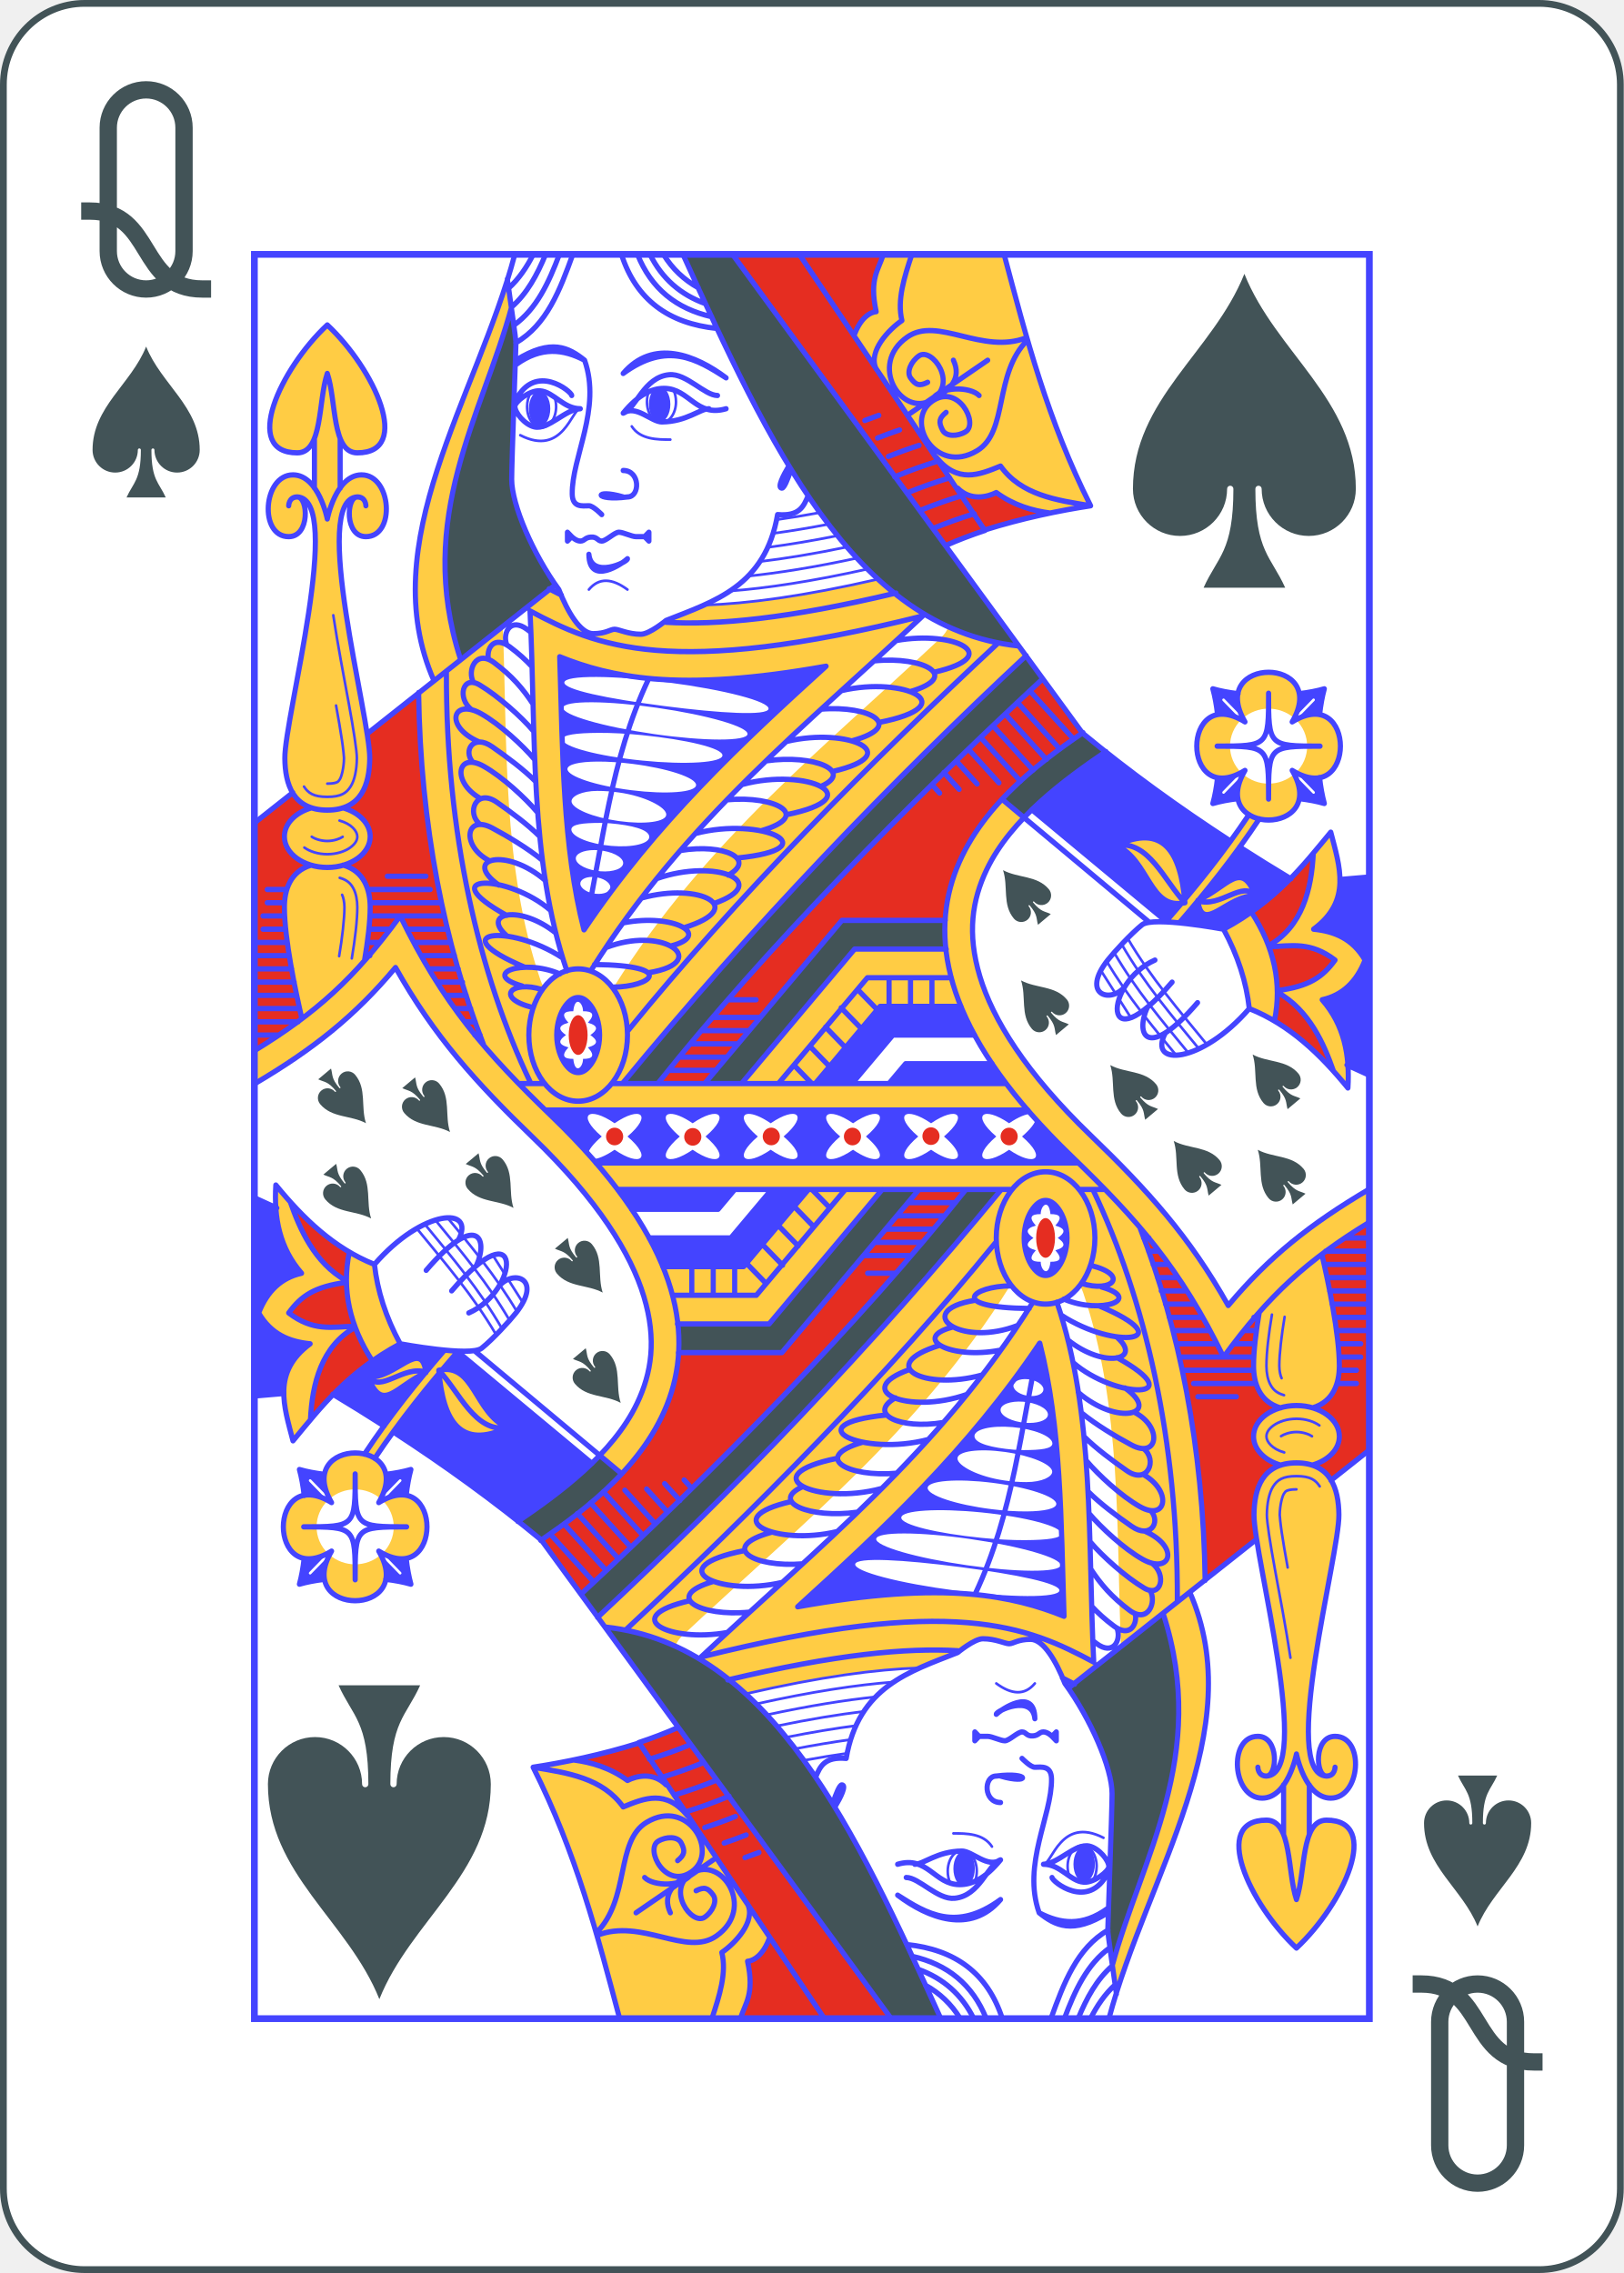
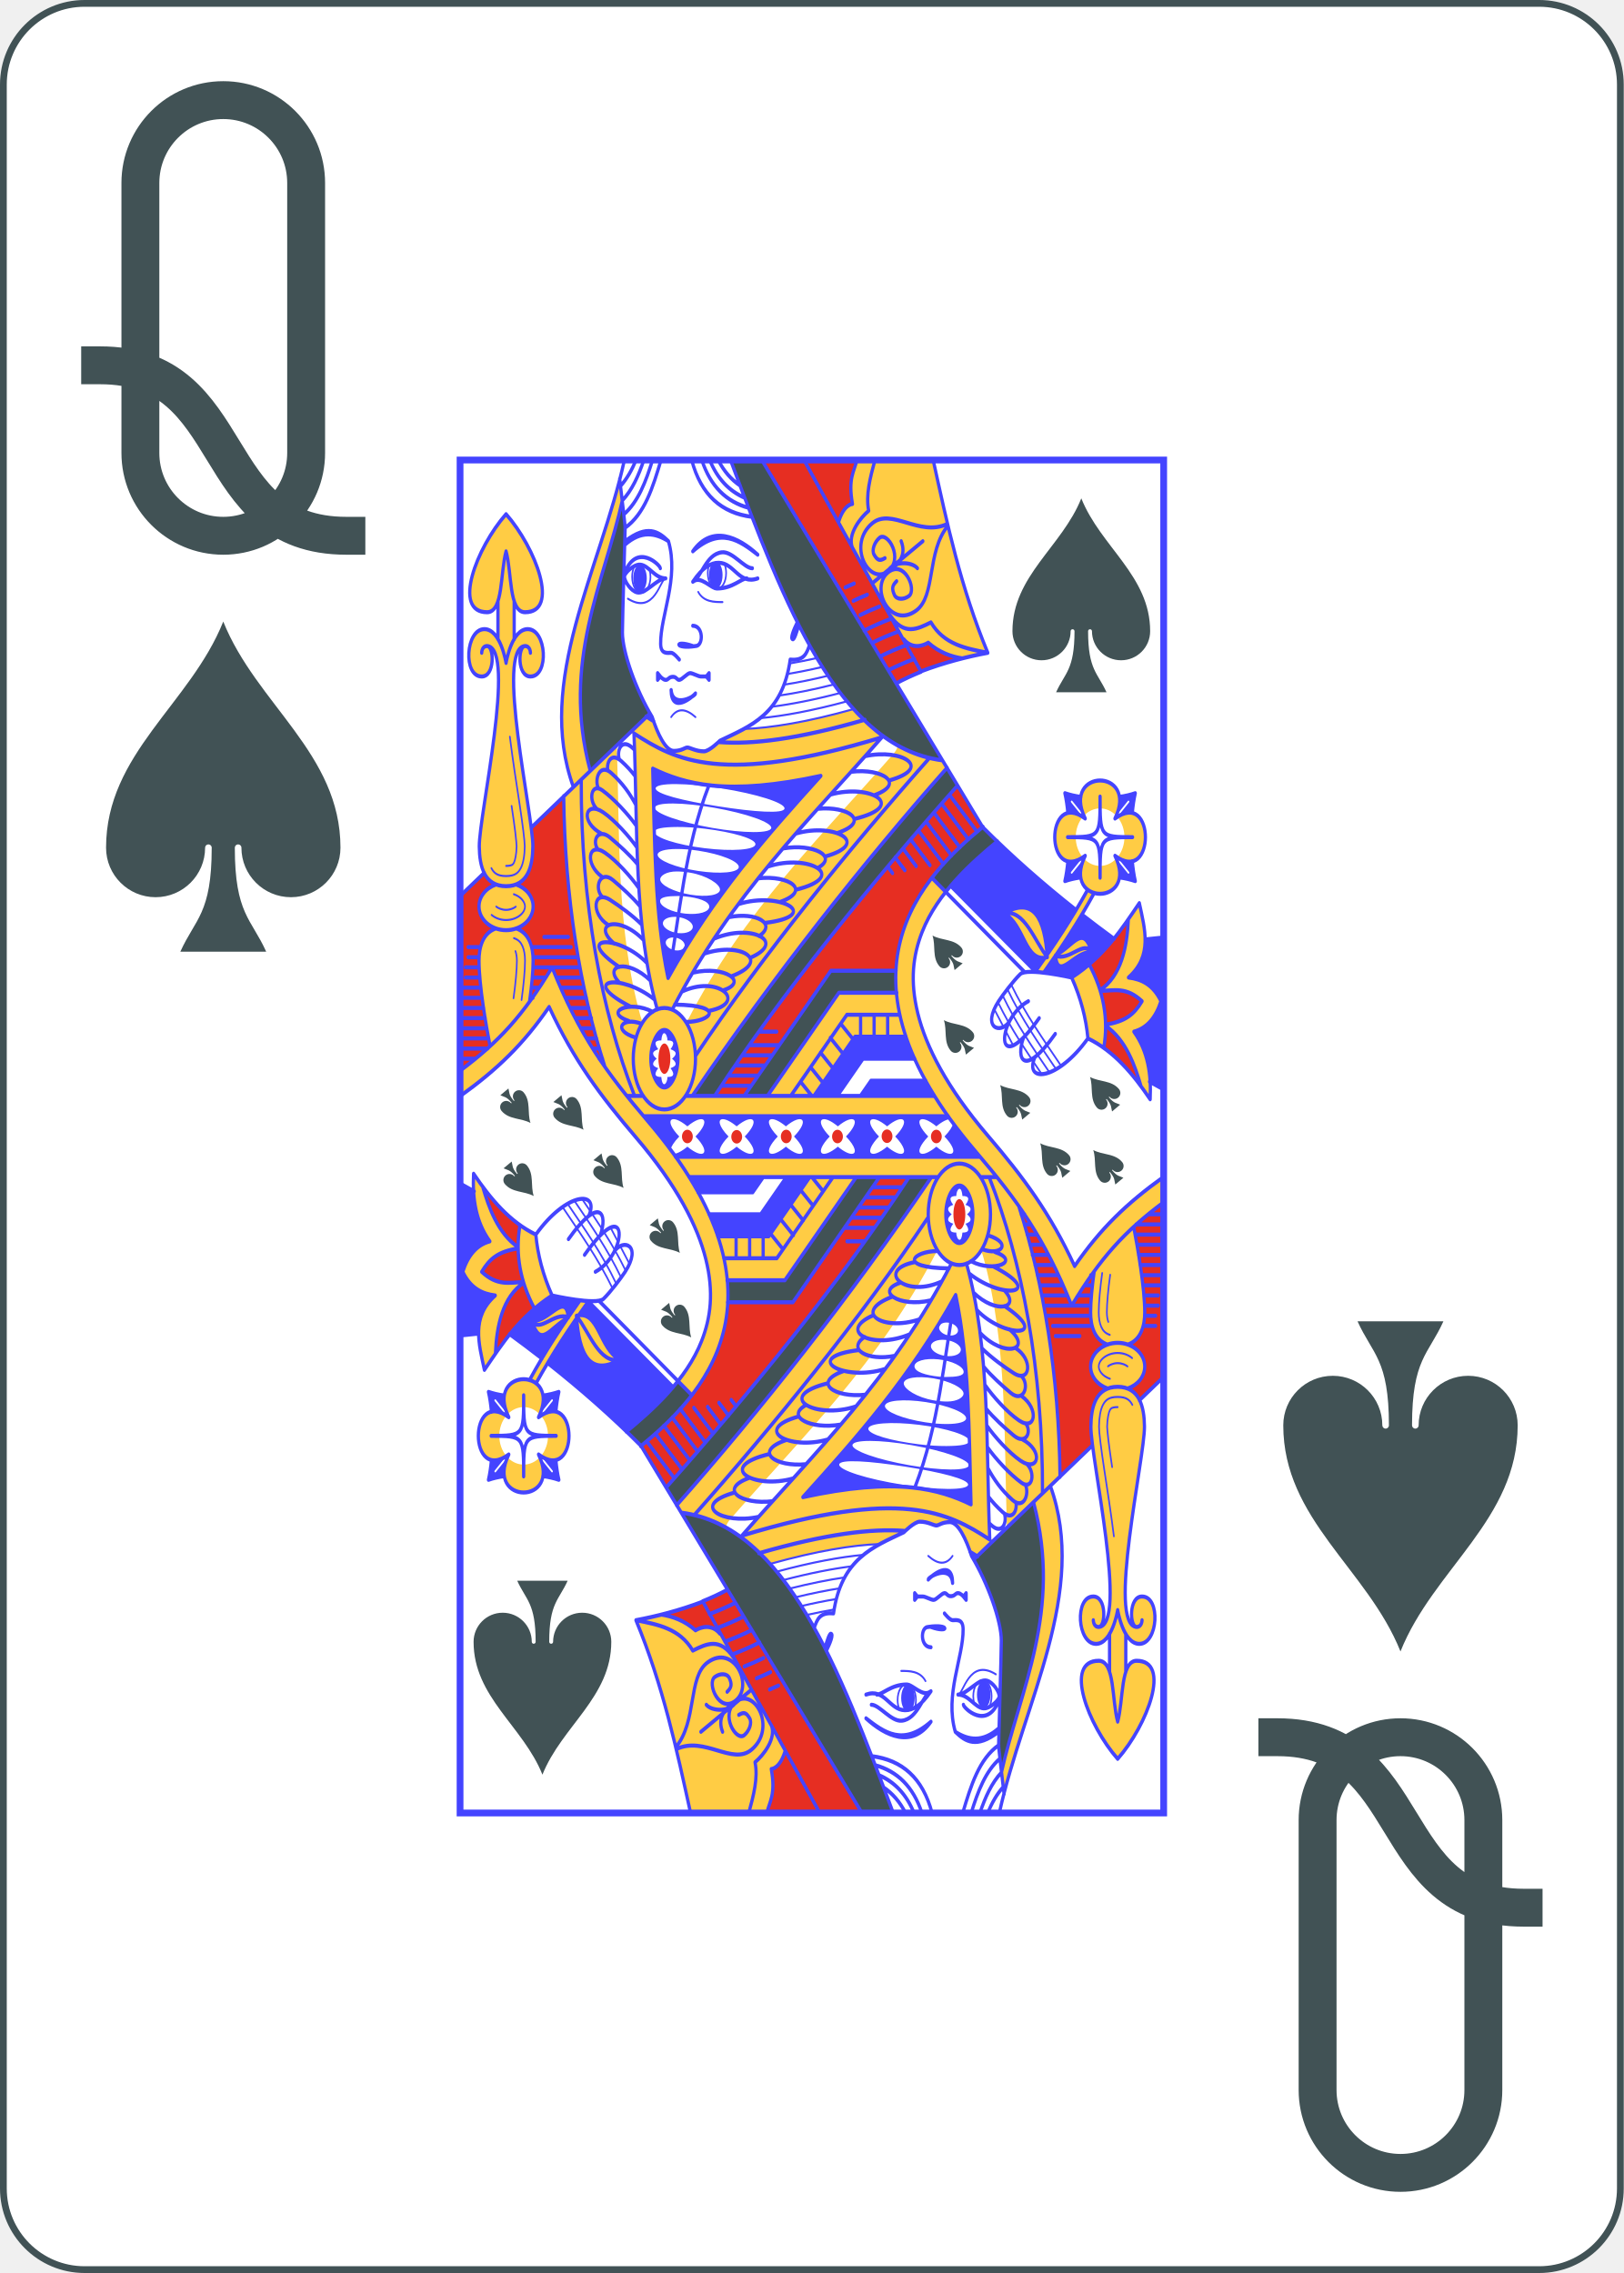
<svg xmlns="http://www.w3.org/2000/svg" xmlns:xlink="http://www.w3.org/1999/xlink" class="card" face="QS" height="3.5in" preserveAspectRatio="none" viewBox="-120 -168 240 336" width="2.5in">
  <defs>
    <symbol id="VSQ" viewBox="-500 -500 1000 1000" preserveAspectRatio="xMinYMid">
-       <path d="M-260 100C40 100 -40 460 260 460M-175 0L-175 -285A175 175 0 0 1 175 -285L175 285A175 175 0 0 1 -175 285Z" stroke="#425357" stroke-width="80" stroke-linecap="square" stroke-miterlimit="1.5" fill="none" />
+       <path d="M-260 100C40 100 -40 460 260 460M-175 0L-175 -285A175 175 0 0 1 175 -285L175 285A175 175 0 0 1 -175 285Z" stroke="#415255" stroke-width="80" stroke-linecap="square" stroke-miterlimit="1.5" fill="none" />
    </symbol>
    <symbol id="SSQ" viewBox="-600 -600 1200 1200" preserveAspectRatio="xMinYMid">
-       <path d="M0 -500C100 -250 355 -100 355 185A150 150 0 0 1 55 185A10 10 0 0 0 35 185C35 385 85 400 130 500L-130 500C-85 400 -35 385 -35 185A10 10 0 0 0 -55 185A150 150 0 0 1 -355 185C-355 -100 -100 -250 0 -500Z" fill="#425357" />
+       <path d="M0 -500C100 -250 355 -100 355 185A150 150 0 0 1 55 185A10 10 0 0 0 35 185C35 385 85 400 130 500L-130 500C-85 400 -35 385 -35 185A10 10 0 0 0 -55 185A150 150 0 0 1 -355 185C-355 -100 -100 -250 0 -500Z" fill="#415255" />
    </symbol>
    <symbol id="SQ6" preserveAspectRatio="none" viewBox="0 0 1300 2000">
      <path stroke="#44F" stroke-linecap="round" stroke-linejoin="round" stroke-width="3" fill="none" d="M986.603,811.202l17.525,26.837m3.576,5.477 14.288,21.88M993.49,800.868c12.595,20.813 26.365,39.794 40.672,57.94m3.681,4.637c6.057,7.579 12.2,15.026 18.38,22.414m3.579,4.268c4.936,5.872 9.889,11.716 14.837,17.57M1002.289,791.277c25.655,42.892 56.331,77.957 86.527,113.771M1011.321,782.244c26.598,44.899 58.724,81.183 90.152,118.553M1018.211,775.405C1045.438,820.52 1078.197,857.015 1110,895M91.99,409.09c5.346,34.4 12.365,69.897 17.979,99.543 5.614,29.646 9.608,54.847 9.523,62.492 -0.145,13.187 -2.604,25.095 -7.352,32.221C107.393,610.471 101.334,615 85,615 68.666,615 62.607,610.471 57.859,603.346M95.23,511.424c2.783,14.698 5.162,28.283 6.813,38.99 1.65,10.708 2.461,19.517 2.449,20.547 -0.126,11.422 -3.037,21.371 -4.834,24.068 -1.554,2.333 -1.961,2.671 -3.316,3.332C94.986,599.022 91.781,600 85,600M99.244,641.859C113.484,645.758 120,654.053 120,660c0,3.875 -2.134,8.183 -8.246,12.461C105.642,676.739 95.97,680 85,680 74.03,680 64.358,676.739 58.246,672.461M99.477,706.764c8.836,2.486 12.848,6.436 15.93,11.998C118.488,724.324 120,732.046 120,740c0,15.201 -2.706,36.775 -6.41,58.111M102.949,660.283C99.903,662.338 92.86,665 85,665c-7.997,0 -15.198,-2.76 -18.152,-4.828M102.285,726.031C103.523,728.265 105,733.947 105,740c0,13.42 -2.566,34.674 -6.189,55.545M726.76,368.279C639.854,387.672 574.693,396.008 524.839,397.575M715.613,356.589C649.941,370.779 597.123,378.462 554.168,381.631M703.039,344.259c-49.768,10.383 -91.885,16.912 -127.756,20.523M690.788,331.769c-38.303,7.698 -71.908,13.042 -101.508,16.491M680.138,318.872c-30.036,5.827 -57.089,10.165 -81.515,13.253M670.205,305.766c-23.347,4.37 -44.834,7.816 -64.642,10.458M659.573,292.715c-18.048,3.239 -34.946,5.91 -50.783,8.073M390,380c11.945,-13.956 27.221,-12.698 45,0M440,195c10,15 30,15 45,15M310,205c50,25 60,-30 70,-30M350.02,162.055c1.143,3.178 1.786,6.766 1.786,10.564 0,13.036 -7.581,23.604 -16.933,23.604 -9.352,0 -16.933,-10.568 -16.933,-23.604 0,-5.798 1.5,-11.108 3.988,-15.217M488.558,153.607c1.908,3.82 3.026,8.463 3.026,13.47 0,13.036 -7.581,23.604 -16.933,23.604 -9.352,0 -16.933,-10.568 -16.933,-23.604 0,-4.033 0.725,-7.829 2.004,-11.149" />
-       <use xlink:href="#SSQ" height="90" width="90" transform="translate(1188,935)scale(1,0.972)rotate(-40)translate(-45,-45)" />
-       <use xlink:href="#SSQ" height="90" width="90" transform="translate(1194,1043)scale(1,0.972)rotate(-40)translate(-45,-45)" />
-       <use xlink:href="#SSQ" height="90" width="90" transform="translate(1096,1033)scale(1,0.972)rotate(-40)translate(-45,-45)" />
-       <use xlink:href="#SSQ" height="90" width="90" transform="translate(1022,947)scale(1,0.972)rotate(-40)translate(-45,-45)" />
-       <use xlink:href="#SSQ" height="90" width="90" transform="translate(918,851)scale(1,0.972)rotate(-40)translate(-45,-45)" />
-       <use xlink:href="#SSQ" height="90" width="90" transform="translate(897,726)scale(1,0.972)rotate(-40)translate(-45,-45)" />
+       <use xlink:href="#SSQ" height="90" width="90" transform="translate(1188,935)scale(1,0.8)rotate(-40)translate(-45,-45)" />
+       <use xlink:href="#SSQ" height="90" width="90" transform="translate(1194,1043)scale(1,0.8)rotate(-40)translate(-45,-45)" />
+       <use xlink:href="#SSQ" height="90" width="90" transform="translate(1096,1033)scale(1,0.8)rotate(-40)translate(-45,-45)" />
+       <use xlink:href="#SSQ" height="90" width="90" transform="translate(1022,947)scale(1,0.8)rotate(-40)translate(-45,-45)" />
+       <use xlink:href="#SSQ" height="90" width="90" transform="translate(918,851)scale(1,0.8)rotate(-40)translate(-45,-45)" />
+       <use xlink:href="#SSQ" height="90" width="90" transform="translate(897,726)scale(1,0.8)rotate(-40)translate(-45,-45)" />
    </symbol>
    <symbol id="SQ5" preserveAspectRatio="none" viewBox="0 0 1300 2000">
      <path stroke="#44F" stroke-linecap="round" stroke-linejoin="round" stroke-width="6" fill="none" d="M435,885A57.5,75 0 0 1 377.5,960 57.5,75 0 0 1 320,885 57.5,75 0 0 1 377.5,810 57.5,75 0 0 1 435,885v0M417.077,940H876.026M308.271,940h28.757M339.491,970H901.478M131.845,543.196 351.035,374.589M6.9310566e-5,644.615 44.832,610.129M1138.166,665.182C1077.993,627.183 1020.125,586.553 965.296,542.458M1208.58,707.907c-20.188,-11.785 -40.16,-23.815 -59.891,-36.121M557.518,-3.5577172e-4 965.446,542.578M1299.729,1059.765c-68.477,39.278 -116.733,76.573 -164.284,131.813 -44.949,-77.848 -93.918,-130.607 -160.209,-192.689 -76.06,-71.231 -114.274,-131.591 -129.371,-180.426 -15.097,-48.834 -8.908,-86.603 7.949,-120.969 28.317,-57.727 91.513,-102.355 139.07,-133.864M499.685,0.037C598.837,212.453 698.514,423.778 890.342,443.851M364.365,812.312C320.077,685.414 328.509,542.63 321.336,404.177c76.717,39.852 163.357,77.441 457.882,5.761C644.587,533.127 501.693,642.054 392.457,811.847M355.977,456.125c29.63,11.748 64.921,21.562 110.043,25.154 51.306,4.084 115.563,0.486 200.578,-14.406 -98.578,87.128 -198.392,177.482 -282.246,298.861 -24.965,-94.927 -24.797,-201.063 -28.375,-309.609v0M867.343,440.406C719.63,574.076 560.439,730.575 436.094,879.438M223.892,472.869c-0.823,183.169 37.986,343.482 98.116,466.271M191.498,496.713c2.086,150.922 30.405,286.392 75.553,398.739M429.507,939.468C578.783,763.04 746.552,593.77 899.911,454.841M470.355,940.012C595.553,787.076 764.145,621.017 918.956,481.379M525,940 685,755h120.419M567.926,940.05 699.861,787.5h106.789M611.465,939.39 714.723,820h97.264M654.392,939.439 729.584,852.5h93.897M697.397,939.399 744.445,885h95.046M740.075,939.736 759.307,917.5H860M906.392,629.423 1063.785,756.677M871.924,617.813 1043.244,757.011M459.619,481.348C414.869,573.513 406.452,669.627 385,765M303.656,-0.002C259.093,162.789 138.614,327.078 209.423,483.473M240.1,458.28C187.085,297.86 265.541,182.854 300.096,58.96M805.811,330.134c14.888,-6.445 30.422,-12.16 46.149,-17.214M0.097,902.739C71.866,860.067 117.037,820.617 170,750c50,100 99.857,155.164 176.979,227.389 281.561,263.684 94.151,409.611 -13.084,480.469M377.5,842.5c4.423,0 9.318,2.003 14.867,9.24C397.916,858.978 402.5,871.022 402.5,885c0,13.978 -4.584,26.022 -10.133,33.26C386.818,925.497 381.923,927.5 377.5,927.5c-4.423,0 -9.318,-2.003 -14.867,-9.24C357.084,911.022 352.5,898.978 352.5,885c0,-13.978 4.584,-26.022 10.133,-33.26C368.182,844.503 373.077,842.5 377.5,842.5v0M1130,765c16.819,30.213 26.654,60.208 30,90 47.231,18.324 82.887,51.837 115,90 2.342,-37.044 -4.297,-71.387 -30,-100 23.35,-4.999 40.003,-20.019 50,-45 -14.528,-24.402 -35.976,-32.699 -60,-35 44.875,-32.167 30.267,-71.339 20,-110 -32.963,38.744 -63.867,77.98 -125,110v0M1300,705.833l-34.324,2.86M1300,930.555l-26.171,-11.632M1192.727,836.426c37.699,20.42 54.567,59.519 65.28,89.01M1182.969,784.923c26.555,-0.869 48.454,-6.172 77.031,15.077 -14.637,19.516 -30.136,29.721 -67.201,34.643M1234.629,679.158c-1.994,40.389 -12.783,83.276 -52.204,104.577M1162.343,745.425c26.538,39.875 36.074,80.877 26.979,123.434M1130,765c0,0 -82.168,-15 -95,-5 -12.832,10 -32.969,31.307 -40,40 -31.97,39.527 3.645,49.729 20,30M1050,800c-59.312,25.45 -64.226,120.615 20,25M1041.193,853.529c-14.944,32.294 0.758,60.301 58.5,-5.248M1062.185,882.591C1040.994,921.292 1103.755,918.144 1160,855M1063.252,755.8c33.572,-37.624 66.287,-76.827 96.446,-120.735M1078.458,757.687c32.493,-36.683 64.095,-75.006 93.255,-117.826M1085,735c-4.952,-58.002 -25.404,-90.068 -80,-65 38.526,16.691 38.617,74.158 80,65v0M1005,670c37.807,-6.254 56.14,40.797 80,65M1100,732.332c35,-15 50.673,-47.071 67.282,-5 -32.282,-2.084 -62.282,45 -67.282,5v0M1100.066,732.845c26.326,8.267 52.462,-23.905 67.216,-5.514M1155,585C1080,630 1080,485 1155,530c-45,-75 100,-75 55,0 75,-45 75,100 10e-5,55 45,75 -100,75 -55,10e-6v0M1242.5,557.5c-60,0 -60,0 -60,-60 0,60 0,60 -60,60 60,0 60,0 60,60 0,-60 0,-60 60,-60v0M1122.974,521.343c-1.248,-10.594 -3.073,-20.44 -5.474,-28.843 8.577,2.45 18.654,4.3 29.498,5.55M1146.755,616.978c-10.751,1.249 -20.742,3.09 -29.255,5.522 2.422,-8.479 4.258,-18.424 5.507,-29.126M1241.948,592.986c1.25,10.85 3.1,20.933 5.552,29.514 -8.414,-2.404 -18.273,-4.23 -28.883,-5.478M1218.576,497.983c10.625,-1.248 20.499,-3.076 28.924,-5.483 -2.415,8.453 -4.247,18.364 -5.495,29.029M357.959,386.261c-4.785,-2.306 -9.524,-4.688 -14.283,-7.126M748.069,383.939C622.451,413.088 538.889,420.538 479.792,417.078M355.99,456.129c29.627,11.745 64.914,21.559 110.029,25.15 51.303,4.084 115.556,0.486 200.564,-14.404C568.012,554 468.16,644.256 384.25,765.713 359.238,670.907 359.539,564.676 355.99,456.129v0M85,135c10.787,31.13 5,90 35,90 65,0 20,-95 -35,-145 -55,50 -100,145 -35,145 30,0 24.213,-58.87 35,-90v0M40,285c0,0 0,-10 10,-10 12.881,0 15,45 -10,45 -35,0 -30,-70 5,-70 30,0 40,50 40,50 0,0 10,-50 40,-50 35,0 40,70 5,70 -25,0 -22.881,-45 -10,-45 10,0 10,10 10,10M120,275c-55,2.668 15,250 14.491,296.289C134.168,600.673 125,630 85,630 45,630 35.832,600.673 35.509,571.289 35,525 105,277.668 50,275M70,264.984V208.333M100,265.189V208.744M103.206,627.393C121.818,632.488 135,645.167 135,660c0,19.33 -22.386,35 -50,35 -27.614,0 -50,-15.67 -50,-35 0,-14.83 13.177,-27.506 31.782,-32.604M65.931,692.476C41.675,699.577 35,720.74 35,740c0,36.244 13.136,96.133 20.364,126.343M128.369,800.677C132.147,778.914 135,756.89 135,740c0,-19.399 -6.772,-40.731 -31.462,-47.677M256.892,885h6.386M1.1417102e-4,885 28.737,885M245.572,870h11.901M2.5229169e-5,870 51.088,870M233.67,855h18.578M4.1609595e-5,855 52.54,855M222.93,840h24.093M7.6084636e-5,840 49.347,840M212.771,825h29.898M4.2336546e-5,825 46.444,825M203.192,810h34.543M4.0905762e-6,810 43.541,810M194.483,795h38.897M129.462,795h5.225M-3.8457096e-5,795 40.638,795M186.065,780h42.961M131.784,780h14.514M-3.1733115e-5,780 38.316,780M178.228,765h46.734M133.816,765h24.673M10,765H36.284M134.687,750h86.502M10,750H34.543M134.977,735h83.018M15,735H35.123M132.655,720H205M15,720H37.845M155,705h45M325,510c-11.823,-17.571 -24.455,-31.947 -45.421,-47.163 -21.678,-15.732 -32.015,9.636 -23.863,22.705M325,540c-13.684,-15.717 -40.727,-39.318 -62.257,-51.807 -20.397,-11.832 -26.523,15.099 -9.535,27.995M326.649,572.539c-13.684,-15.717 -40.423,-39.856 -62.257,-51.807 -33.042,-18.086 -43.839,14.159 -2.743,31.807M329.682,632.145c-13.684,-15.717 -40.423,-39.856 -62.257,-51.807 -30.812,-16.866 -37.656,16.866 -5.116,35.807M328.068,597.688c-13.861,-13.59 -33.316,-27.705 -50.773,-39.513 -22.074,-14.931 -34.105,4.474 -22.836,17.226M332.196,659.388c-13.77,-13.233 -32.62,-26.885 -49.583,-38.358 -24.045,-16.263 -36.173,12.272 -19.252,25.316M335.481,686.606C319.244,673.642 295.514,659.744 277.425,650.338c-31.27,-16.261 -36.887,20.479 -3.298,37.121M339.442,709.944C293.812,671.344 241.204,684.642 285,715M345.578,743.858c-49.783,-42.234 -140.14,-42.27 -51.454,5.5M359.154,797.427C296.308,757.356 217.415,767.986 315.257,808.088M356.152,815.716c-43.416,-18.163 -92.791,0.21 -43.971,13.658M335.796,833.551c-36.462,-11.384 -55.926,9.427 -11.424,20.211M323.637,467.387c-7.192,-7.586 -15.51,-14.892 -25.859,-22.401 -17.521,-12.715 -26.719,0.327 -25.123,12.489M322.159,428.227c-1.318,-1.002 -2.67,-2.006 -4.059,-3.014 -19.412,-14.087 -28.607,3.442 -24.227,16.361M351.502,769.347c-41.829,-32.623 -87.13,-22.987 -57.826,2.599M396.51,805.034c97.552,1.04 65.936,25.615 21.194,25.634M410.204,785.716c31.879,-11.92 60.58,-9.172 74.958,-1.629 16.817,8.823 14.04,24.205 -26.164,30.349M430.55,757.732c58.577,-11 103.695,13.949 55.485,26.189M451.623,729.604c67.421,-18.097 125.455,10.742 49.426,33.663M469.152,707.617c69.253,-23.471 135.427,4.475 67.152,28.145M497.035,675.734c50.502,-8.008 88.675,9.666 55.551,28.022M514.063,656.567c77.254,-19.945 157.955,17.262 48.763,27.753M550.915,618.31c57.176,-5.002 100.009,18.027 40.226,35.034M568.891,600.939c75.248,-19.798 151.842,14.609 51.224,34.336M596.84,574.156c55.645,-7.643 102.468,11.747 64.246,28.765M620.738,552.108c71.57,-16.516 140.665,14.62 53.46,34.064M660.734,515.57c57.115,-4.525 99.001,18.874 36.455,35.786M684.387,494.589c73.88,-16.895 144.864,16.899 43.681,36.081M722.796,460.826c57.765,-5.504 101.75,17.66 42.025,34.797M748.431,437.765c68.018,-11.92 127.591,17.439 43.802,36.027M645.552,273.862C640.452,285.479 635.593,297.26 610,295c-14.372,81.302 -73.773,98.388 -130,120 0,0 -19.419,15.646 -29.419,15.646C435.581,430.646 425,425 420,425c-5,0 -10,5 -25,5 -15,0 -30,-25 -40,-50 -30,-40 -55,-96.045 -55,-125 0,-20 5.003,-149.999 5,-155 -0.002,-3.089 -5.728,-42.446 -10.104,-72.074M622.933,240.321C616.616,250.552 609.194,264.742 615,265c2.734,0.121 6.97,-10.378 10.244,-19.906M904.16,494.814l50.564,54.175M889.99,508.204l48.735,52.216M875.348,521.087l48.019,51.449M861.637,534.968l46.154,49.451M847.017,547.875l45.963,49.246M832.833,561.25l35.288,37.809M818.663,574.639l24.026,25.742M803.865,587.356l17.842,19.116M790.064,601.14l8.928,9.566M482.759,925h55.419M495.895,910h55.008M508.21,895h55.829M521.346,880h55.419M534.483,865h55.419M552.956,845H585M790,820v32.5M765,820v32.5M740,820v32.5M703.268,833.268l22.578,22.578M684.089,854.089l23.399,23.399M665.936,875.936l22.783,22.783M648.194,898.194l22.578,22.578M629.22,919.22l20.731,20.731M791.296,310.755c15.63,-6.297 31.834,-11.835 48.115,-16.69M776.157,290.351c15.845,-6.355 32.273,-11.933 48.765,-16.813M760.822,270.486c16.181,-6.504 32.973,-12.196 49.824,-17.161M746.548,252.229c16.426,-6.796 33.542,-12.736 50.759,-17.91M739.121,229.174c11.718,-4.608 23.734,-8.797 35.842,-12.6M726.547,208.228c8.464,-3.276 17.075,-6.335 25.756,-9.191M711.686,188.339c5.395,-2.008 10.857,-3.949 16.37,-5.825M900.409,94.432C848.546,114.254 796.728,69.77 761.432,93.622 715,125 755,185 789.335,165.189 821.135,146.84 790,105 775,115c-9.303,6.202 -14.888,18.309 -10,25 6.18,8.459 10.489,9.628 20,5M901.467,97.133C861.761,135.456 879.347,201.012 842.741,222.521 794.423,250.91 757.503,188.968 790.171,166.514c30.256,-20.796 54.606,25.324 39.12,34.554 -9.604,5.724 -22.937,5.55 -26.869,-1.743 -4.972,-9.221 -4.172,-13.613 4.102,-20.203M765,180l90,-60M845,160c-10,-10 -45.467,-11.357 -55,5 22.008,-11.038 34.763,-24.757 25,-45M795,230c25,30 50,20 75,10 24.055,32.765 64.661,38.666 105,45M725,130C715,110 740,85 755,75 749.149,51.949 757.707,26.01 766.594,0.005M700,90c10,-25 25,-25 25,-25 -8.483,-38.172 3.289,-47.867 8.187,-64.931M427.964,0.018C445.065,51.748 483.313,78.4 539.319,83.994M446.671,0.044C462.631,38.844 492.036,61.7 533.14,70.683M461.245,0.016C475.225,27.447 496.929,45.719 525.584,55.748M476.996,0.108C487.38,16.454 500.998,28.964 517.636,37.894M371.264,0.044C356.344,40.197 340.918,80.075 304.697,100.286M355.609,0.044C343.343,31.804 329.139,61.846 302.671,80.299M339.571,0.021C329.734,23.196 317.891,44.53 299.715,59.884M325.157,0.084C317.465,14.722 308.277,27.965 296.268,38.544M305,120c41.102,-25.066 61.561,-14.287 80,0 20,55 -15,110 -14.419,151.676 0.216,15.477 11.727,13.449 19.419,13.324 4.999,-0.081 15,10 15,10M305,125c29.586,-20.976 55.476,-17.507 80,-5M430,245c20,0 20,30 5,30 -40,5 -40,-10 -5,0M365,315v10l5,-5 -5,-5v0M455,320l5,-5v10l-5,-5v0M370,320c0,0 5,5 10,5 5,0 5.244,-4.01 12.322,-4.485C400,320 400,325 405,325c5,0 15,-10 20,-10 5,0 15,5 20,5h10M390,340c3.07,28.452 45.614,8.689 45,5 -5,5 -44.772,31.851 -45,-5v0M430,135c51.536,-36.719 85.865,-16.182 120,5 -35.405,-25.982 -85,-45 -120,-5v0M540,160C525,160 503.53,134.615 483.614,136.451 453.799,139.2 445,175 430,180 447.935,158.592 463.794,151.781 478.07,151.935 507.274,152.251 515,185 550,175M430,180c15,-10 32.809,10.043 45.174,9.945C504.082,189.717 519.494,175 530,175M380,175c-20,0 -30.874,-19.165 -47.032,-20.29 -12.341,-0.86 -29.195,12.612 -29.195,17.612 0,7.071 11.237,20.708 22.743,23.258C342.908,199.214 362.812,175.349 380,175v0M305,165c22.643,-42.75 64.953,-9.492 65,-5M820,265c15,15 35,10 45,5 20.519,14.656 42.757,20.72 62.683,23.229M851.867 312.337C895.106 299.118 938.831 290.348 975 285C924.901 188.223 899.901 94.153 874.117 -0.002 M851.867,312.337C895.106,299.118 938.831,290.348 975,285 924.901,188.223 899.901,94.153 874.117,-0.002M851.013,311.998 635.367,-2.4089679e-4M927.653,293.265C907.757,290.72 885.519,284.656 865,270c-10,5 -30,10 -45,-5" />
    </symbol>
    <symbol id="SQ4" preserveAspectRatio="none" viewBox="0 0 1300 2000">
-       <path fill="#425357" d="M499.674,0C598.831,212.426 698.516,423.784 891.078,444.248L557.508,0ZM299.898,59.855C265.541,182.854 187.085,297.86 240.1,458.279L349.875,372.945C322.205,333.641 300,282.29 300,255c0,-20 5.003,-149.999 5,-155 -10e-4,-2.004 -2.411,-19.274 -5.102,-40.145zM899.91,454.842C746.551,593.77 578.784,763.041 429.508,939.469l40.848,0.543C595.553,787.076 764.144,621.017 918.955,481.379Zm65.791,87.457c-28.872,19.187 -64.125,44.128 -93.979,75.523l25.551,20.043c30.23,-29.844 65.96,-54.59 95.6,-73.979 -9.281,-6.879 -18.471,-14.107 -27.172,-21.588zM685,755 525.102,939.883 570,940 699.861,787.5H806.65L805,755Z" />
+       <path fill="#415255" d="M499.674,0C598.831,212.426 698.516,423.784 891.078,444.248L557.508,0ZM299.898,59.855C265.541,182.854 187.085,297.86 240.1,458.279L349.875,372.945C322.205,333.641 300,282.29 300,255c0,-20 5.003,-149.999 5,-155 -10e-4,-2.004 -2.411,-19.274 -5.102,-40.145zM899.91,454.842C746.551,593.77 578.784,763.041 429.508,939.469l40.848,0.543C595.553,787.076 764.144,621.017 918.955,481.379Zm65.791,87.457c-28.872,19.187 -64.125,44.128 -93.979,75.523l25.551,20.043c30.23,-29.844 65.96,-54.59 95.6,-73.979 -9.281,-6.879 -18.471,-14.107 -27.172,-21.588zM685,755 525.102,939.883 570,940 699.861,787.5H806.65L805,755Z" />
    </symbol>
    <symbol id="SQ3" preserveAspectRatio="none" viewBox="0 0 1300 2000">
      <path fill="#44F" d="M472.5,150a12.5,20 0 0 0 -12.5,20 12.5,20 0 0 0 12.5,20 12.5,20 0 0 0 12.5,-20 12.5,20 0 0 0 -12.5,-20zm-140,5a12.5,20 0 0 0 -12.5,20 12.5,20 0 0 0 12.5,20 12.5,20 0 0 0 12.5,-20 12.5,20 0 0 0 -12.5,-20zm23.49,301.129c3.549,108.548 3.248,214.779 28.26,309.584 83.91,-121.457 183.762,-211.713 282.334,-298.838 -85.008,14.89 -149.262,18.489 -200.564,14.404 -45.115,-3.592 -80.402,-13.405 -110.029,-25.15zm42.926,22.922c22.576,0.103 52.528,2.344 83.498,6.246 65.746,8.284 118.153,21.659 117.055,29.873 -1.098,8.214 -56.309,5.079 -122.053,-3.205 -65.739,-8.284 -117.118,-18.579 -116.027,-26.793 0.534,-4.02 14.072,-6.229 37.527,-6.121zM1117.5,492.5c2.401,8.404 4.227,18.249 5.475,28.844v0.361c7.388,-1.364 16.465,0.084 27.232,5.623l-21.267,-21.268a1.5,1.5 0 0 1 1.045,-2.576 1.5,1.5 0 0 1 1.076,0.455l21.268,21.268c-5.529,-10.748 -6.981,-19.813 -5.629,-27.193 -10.729,-1.249 -20.702,-3.086 -29.199,-5.514zm130,0c-8.425,2.407 -18.299,4.234 -28.924,5.482h-0.279c1.361,7.386 -0.087,16.461 -5.623,27.223l21.266,-21.266a1.5,1.5 0 0 1 1.031,-0.453 1.5,1.5 0 0 1 1.09,2.574l-21.267,21.268c10.757,-5.534 19.827,-6.984 27.211,-5.627v-0.172c1.249,-10.665 3.081,-20.576 5.496,-29.029zm-853.6,15.258c20.384,0.103 47.429,2.344 75.393,6.246 59.364,8.284 106.684,21.659 105.691,29.873 -0.993,8.214 -49.917,8.157 -109.277,-0.127 -59.364,-8.284 -106.684,-21.659 -105.691,-29.873 0.486,-4.019 12.709,-6.227 33.885,-6.119zm7.695,34.68c15.094,-0.075 32.615,0.814 50.479,2.562 51.501,5.041 94.008,14.752 93.676,23.004 -0.329,8.252 -42.347,10.855 -93.85,5.814C400.399,568.778 358.918,558.002 359.25,549.75c0.203,-5.087 15.52,-7.179 42.346,-7.312zm590.814,21.094c-26.288,17.831 -58.004,39.716 -85.844,65.822L1063.252,755.799c5.929,-6.645 11.831,-13.341 17.697,-20.102C1043.571,740.317 1042.225,686.128 1005,670c53.451,-24.542 74.165,5.695 79.658,61.402 18.288,-21.222 36.203,-43.132 53.461,-66.25 -50.496,-31.89 -99.368,-65.632 -145.709,-101.621zm92.248,167.871c-1.235,1.434 -2.47,2.867 -3.709,4.295 1.306,-0.161 2.653,-0.388 4.051,-0.697 -0.104,-1.216 -0.224,-2.404 -0.342,-3.598zm-21.406,24.396 1.324,1.023C1092.824,758.22 1130,765 1130,765c33.235,-17.408 57.528,-36.95 78.082,-57.385 -19.956,-11.655 -39.702,-23.553 -59.211,-35.719 -15.553,20.888 -31.646,40.782 -48.066,60.072 34.429,-15.142 49.998,-46.38 66.478,-4.637 -32.143,-2.075 -62.02,44.581 -67.213,5.5 -7.149,8.386 -14.356,16.663 -21.611,24.854zM399.885,574.988c12.139,-0.075 26.23,0.814 40.598,2.562 41.421,5.041 74.783,15.817 74.516,24.068 -0.265,8.252 -34.059,10.855 -75.48,5.814 -41.421,-5.041 -74.783,-15.817 -74.516,-24.068 0.164,-5.087 13.308,-8.243 34.883,-8.377zm814.908,12.684 21.267,21.268a1.5,1.5 0 1 1 -2.121,2.121l-21.266,-21.266c5.537,10.764 6.984,19.84 5.621,27.227h0.322c10.609,1.248 20.468,3.074 28.883,5.479 -2.428,-8.497 -4.263,-18.47 -5.512,-29.199 -7.381,1.352 -16.447,-0.099 -27.195,-5.629zm-64.588,0.002c-10.75,5.53 -19.816,6.98 -27.197,5.627v0.072c-1.249,10.702 -3.085,20.648 -5.508,29.127 8.498,-2.428 18.47,-4.265 29.199,-5.514 -1.352,-7.38 0.1,-16.446 5.629,-27.193l-21.268,21.268a1.5,1.5 0 1 1 -2.121,-2.121zM399.951,608.221c7.756,-0.014 16.339,0.596 25.049,1.779 30.51,4.147 55.198,16.746 55.244,25 0.049,8.255 -24.648,11.585 -55.16,7.438 -30.51,-4.147 -55.282,-14.199 -55.328,-22.453 -0.032,-5.623 11.687,-11.731 30.195,-11.764zm2.941,36.283c3.928,-0.016 8.001,0.151 12.107,0.496 25.086,2.107 44.778,7.028 45.422,14.979 0.643,7.95 -19.171,12.686 -44.256,10.578 -25.086,-2.107 -45.944,-10.261 -46.588,-18.211 -0.523,-6.467 13.793,-7.764 33.314,-7.842zm-6.371,30.781c1.538,10e-4 3.102,0.061 4.674,0.18 15.244,1.152 28.128,7.433 28.779,14.027 0.652,6.595 -11.178,11.008 -26.422,9.855 -15.244,-1.152 -28.128,-7.433 -28.779,-14.027 -0.573,-5.812 8.608,-10.048 21.748,-10.035zm-2.721,30.471c0.975,0.002 1.966,0.05 2.963,0.145 9.661,0.914 17.828,5.899 18.242,11.133 0.413,5.235 -7.086,8.737 -16.748,7.822 -9.661,-0.914 -17.828,-5.899 -18.242,-11.133 -0.364,-4.614 5.455,-7.977 13.785,-7.967zm906.199,0.078 -34.277,2.855c0.225,20.003 -6.783,39.153 -30.719,56.311 24.024,2.301 45.472,10.598 60,35 -9.997,24.981 -26.65,40.001 -50,45 19.682,21.91 28.177,47.183 30.029,74.453l0.01,0.008 24.957,11.094zm-167.266,64.205c0.237,0.446 0.471,0.893 0.705,1.34 -0.234,-0.446 -0.468,-0.893 -0.705,-1.34zm3.041,5.883c0.083,0.166 0.171,0.332 0.254,0.498 -0.083,-0.166 -0.171,-0.332 -0.254,-0.498zm2.676,5.484c0.215,0.453 0.425,0.905 0.637,1.357 -0.212,-0.452 -0.422,-0.905 -0.637,-1.357zm2.455,5.324c0.179,0.4 0.364,0.801 0.541,1.201 -0.177,-0.4 -0.361,-0.801 -0.541,-1.201zm2.596,5.984c0.21,0.502 0.413,1.004 0.619,1.506 -0.206,-0.502 -0.409,-1.004 -0.619,-1.506zm2.07,5.117c0.198,0.503 0.4,1.005 0.594,1.508 -0.194,-0.503 -0.396,-1.005 -0.594,-1.508zm2.342,6.188c0.192,0.531 0.376,1.061 0.564,1.592 -0.188,-0.531 -0.372,-1.061 -0.564,-1.592zm1.732,4.965c0.204,0.605 0.411,1.21 0.609,1.814 -0.199,-0.605 -0.405,-1.21 -0.609,-1.814zm2.027,6.266c0.185,0.602 0.358,1.203 0.537,1.805 -0.179,-0.601 -0.352,-1.203 -0.537,-1.805zm1.469,5.01c0.18,0.638 0.359,1.276 0.533,1.914 -0.174,-0.638 -0.353,-1.276 -0.533,-1.914zM377.5,842.5c-4.423,0 -9.318,2.003 -14.867,9.24C357.084,858.978 352.5,871.022 352.5,885c0,13.978 4.584,26.022 10.133,33.26 5.549,7.238 10.444,9.24 14.867,9.24 4.423,0 9.318,-2.003 14.867,-9.24C397.916,911.022 402.5,898.978 402.5,885c0,-13.978 -4.584,-26.022 -10.133,-33.26C386.818,844.503 381.923,842.5 377.5,842.5Zm-0.273,4.795c2.956,0.088 5.949,5.08 5.949,10.705 10.931,-0.111 14.677,3.311 5.676,13 13.697,3.744 10.645,8.7 2.838,14 7.808,5.3 10.86,10.256 -2.838,14 9.002,9.689 5.255,13.111 -5.676,13 0,10 -9.46,18 -11.352,0 -10.931,0.111 -14.677,-3.311 -5.676,-13 -13.697,-3.744 -10.645,-8.7 -2.838,-14 -7.808,-5.3 -10.86,-10.256 2.838,-14 -9.002,-9.689 -5.255,-13.111 5.676,-13 0.828,-7.875 3.103,-10.773 5.402,-10.705zm352.357,5.205 -75.191,86.939 43.004,-0.041L744.445,885H840l-15,-32.5zm29.723,65 -19.23,22.236L876.25,939.955 860,917.5Zm-104.135,52.42 -315.76,0.18c2.44,2.479 4.988,4.874 7.566,7.289 15.37,14.394 29.321,28.433 41.91,42.127 1.07,-4.444 6.05,-11.131 16.111,-19.516 -30,-25 -15,-35 15,-15 30,-20 45,-10 15,15 30,25 15,35 -15,15 -11.069,7.379 -20.085,10.664 -25.562,10.629 1.311,1.463 2.628,2.926 3.906,4.381l256.418,-0.133zm-170.012,4.445C490.609,974.219 499.75,977.5 511,985c30,-20 45,-10 15,15 30,25 15,35 -15,15 -30,20 -45,10 -15,-15 -18.75,-15.625 -19.922,-25.391 -10.84,-25.635zm91,0C581.609,974.219 590.75,977.5 602,985c30,-20 45,-10 15,15 30,25 15,35 -15,15 -30,20 -45,10 -15,-15 -18.75,-15.625 -19.922,-25.391 -10.84,-25.635z" />
    </symbol>
    <symbol id="SQ2" preserveAspectRatio="none" viewBox="0 0 1300 2000">
-       <path fill="#e52d21" d="M557.518,0 805.967,330.457 851.014,311.998 635.367,0Zm78.021,0 63.766,90.75C710,65 725,65 725,65 716.507,26.779 728.315,17.104 733.201,0ZM820,265 851.867,312.338C877.508,304.499 903.32,298.225 927.654,293.266 907.758,290.721 885.519,284.656 865,270c-10,5 -30,10 -45,-5zm99.127,216.287C764.145,621.016 595.553,787.076 470.355,940.012L525,940 685,755h120.418l-0.055,-0.412c6.374,-102.762 97.501,-170.658 160.412,-212.229zm-727.42,15.562 -59.861,46.348 -0.396,0.305c1.931,12.046 3.108,21.693 3.041,27.787 -0.259,23.595 -6.221,47.154 -30.277,55.812C121.818,632.489 135,645.167 135,660 129.282,676.588 118.028,686.751 104.152,691.959 128.228,699.269 135,720.601 135,740c0,16.89 -2.852,38.915 -6.16,60.219 -1.952,2.162 -3.909,4.293 -5.873,6.395C138.567,789.967 153.927,771.431 170,750 200.251,810.502 230.449,854.592 266.857,895.715 221.902,783.105 193.584,647.634 191.707,496.85ZM44.531,610.361 0,644.615V902.783C30.798,884.466 56.707,866.736 80.428,846.898 72.428,853.57 64.158,860.019 55.518,866.33 48.136,836.132 35,776.244 35,740 35,720.74 41.675,699.576 65.385,692.256 47.266,686.611 35,674.308 35,660 35,645.17 48.177,632.494 66.973,627.498 56.529,624.356 49.362,618.221 44.531,610.361Zm1190.098,68.797 -1.121,1.047c-20.054,23.043 -41.871,45.665 -71.744,65.723 27.117,39.371 36.653,80.374 27.744,123.129 25.439,14.765 47.233,33.87 67.875,55.842 -10.09,-28.954 -26.957,-68.052 -64.619,-89.363C1229.865,829.721 1245.363,819.516 1260,800c-28.578,-21.248 -50.476,-15.945 -77.303,-15.67 39.149,-21.896 49.937,-64.783 51.932,-105.172zM110.746,819.238c-0.789,0.786 -1.581,1.567 -2.373,2.346 0.792,-0.778 1.584,-1.56 2.373,-2.346zm-5.152,5.051c-0.768,0.743 -1.535,1.487 -2.307,2.223 0.771,-0.735 1.538,-1.48 2.307,-2.223zm-5.262,5.006c-2.077,1.946 -4.165,3.876 -6.273,5.779 2.104,-1.902 4.195,-3.831 6.273,-5.779zm-6.539,6.021c-1.468,1.323 -2.945,2.636 -4.43,3.939 1.482,-1.304 2.962,-2.615 4.43,-3.939zM377.5,862.5a11,22.5 0 0 0 -11,22.5 11,22.5 0 0 0 11,22.5 11,22.5 0 0 0 11,-22.5 11,22.5 0 0 0 -11,-22.5zm225.176,127.465a10,10 0 0 0 -10,10 10,10 0 0 0 10,10 10,10 0 0 0 10,-10 10,10 0 0 0 -10,-10zM420,990a10,10 0 0 0 -10,10 10,10 0 0 0 10,10 10,10 0 0 0 10,-10 10,10 0 0 0 -10,-10zm91.133,0.41a10,10 0 0 0 -10,10 10,10 0 0 0 10,10 10,10 0 0 0 10,-10 10,10 0 0 0 -10,-10z" />
+       <path fill="#e62e22" d="M557.518,0 805.967,330.457 851.014,311.998 635.367,0Zm78.021,0 63.766,90.75C710,65 725,65 725,65 716.507,26.779 728.315,17.104 733.201,0ZM820,265 851.867,312.338C877.508,304.499 903.32,298.225 927.654,293.266 907.758,290.721 885.519,284.656 865,270c-10,5 -30,10 -45,-5zm99.127,216.287C764.145,621.016 595.553,787.076 470.355,940.012L525,940 685,755h120.418l-0.055,-0.412c6.374,-102.762 97.501,-170.658 160.412,-212.229zm-727.42,15.562 -59.861,46.348 -0.396,0.305c1.931,12.046 3.108,21.693 3.041,27.787 -0.259,23.595 -6.221,47.154 -30.277,55.812C121.818,632.489 135,645.167 135,660 129.282,676.588 118.028,686.751 104.152,691.959 128.228,699.269 135,720.601 135,740c0,16.89 -2.852,38.915 -6.16,60.219 -1.952,2.162 -3.909,4.293 -5.873,6.395C138.567,789.967 153.927,771.431 170,750 200.251,810.502 230.449,854.592 266.857,895.715 221.902,783.105 193.584,647.634 191.707,496.85ZM44.531,610.361 0,644.615V902.783C30.798,884.466 56.707,866.736 80.428,846.898 72.428,853.57 64.158,860.019 55.518,866.33 48.136,836.132 35,776.244 35,740 35,720.74 41.675,699.576 65.385,692.256 47.266,686.611 35,674.308 35,660 35,645.17 48.177,632.494 66.973,627.498 56.529,624.356 49.362,618.221 44.531,610.361Zm1190.098,68.797 -1.121,1.047c-20.054,23.043 -41.871,45.665 -71.744,65.723 27.117,39.371 36.653,80.374 27.744,123.129 25.439,14.765 47.233,33.87 67.875,55.842 -10.09,-28.954 -26.957,-68.052 -64.619,-89.363C1229.865,829.721 1245.363,819.516 1260,800c-28.578,-21.248 -50.476,-15.945 -77.303,-15.67 39.149,-21.896 49.937,-64.783 51.932,-105.172zM110.746,819.238c-0.789,0.786 -1.581,1.567 -2.373,2.346 0.792,-0.778 1.584,-1.56 2.373,-2.346zm-5.152,5.051c-0.768,0.743 -1.535,1.487 -2.307,2.223 0.771,-0.735 1.538,-1.48 2.307,-2.223zm-5.262,5.006c-2.077,1.946 -4.165,3.876 -6.273,5.779 2.104,-1.902 4.195,-3.831 6.273,-5.779zm-6.539,6.021c-1.468,1.323 -2.945,2.636 -4.43,3.939 1.482,-1.304 2.962,-2.615 4.43,-3.939zM377.5,862.5a11,22.5 0 0 0 -11,22.5 11,22.5 0 0 0 11,22.5 11,22.5 0 0 0 11,-22.5 11,22.5 0 0 0 -11,-22.5zm225.176,127.465a10,10 0 0 0 -10,10 10,10 0 0 0 10,10 10,10 0 0 0 10,-10 10,10 0 0 0 -10,-10zM420,990a10,10 0 0 0 -10,10 10,10 0 0 0 10,10 10,10 0 0 0 10,-10 10,10 0 0 0 -10,-10zm91.133,0.41a10,10 0 0 0 -10,10 10,10 0 0 0 10,10 10,10 0 0 0 10,-10 10,10 0 0 0 -10,-10z" />
    </symbol>
    <symbol id="SQ1" preserveAspectRatio="none" viewBox="0 0 1300 2000">
      <path fill="#FC4" d="M635.396,0 851.867,312.338C895.107,299.119 938.831,290.348 975,285 924.902,188.224 899.894,94.154 874.111,0ZM295.525,27.285C246.276,180.98 142.754,335.54 209.252,483.084l-17.434,13.449c1.765,151.101 30.085,286.572 74.541,398.609 18.126,21.287 38.562,42.116 61.479,64.115 3.611,3.467 7.285,6.963 11.338,10.619L901.479,970l-0.414,-0.52c-0.122,-0.138 -0.237,-0.274 -0.359,-0.412 15.277,17.283 32.651,35.126 52.316,53.543C1030.143,1094.837 1080,1150 1130,1250c52.982,-70.642 98.186,-110.097 170,-152.787v-37.602c-68.62,39.334 -116.942,76.655 -164.555,131.967 -44.949,-77.848 -93.918,-130.607 -160.209,-192.689 -76.06,-71.231 -114.274,-131.591 -129.371,-180.426 -15.097,-48.834 -8.908,-86.603 7.949,-120.969 28.317,-57.727 91.514,-102.355 139.07,-133.863l-26.779,-21.49C896.537,588.11 793.226,665.675 806.109,786.488L699.861,787.5 568.062,939.893 429.484,939.863C578.06,763.299 745.829,594.028 899.188,455.1l-9.568,-10.99c-28.867,-3.021 -55.644,-10.376 -80.518,-21.428 -1.776,4.173 -4.434,8.021 -7.943,11.234C665.116,558.396 525.47,665.166 419.789,829.432L392.457,811.848C501.693,642.055 644.587,533.127 779.219,409.938l17.514,6.863c-17.744,-8.987 -34.487,-19.892 -50.291,-32.484 -124.713,29.032 -208.275,36.481 -267.268,31.982 0,0 -19.316,14.605 -29.316,14.605 -15,0 -25.58,-5.645 -30.58,-5.645 -5,0 -10,5 -25,5 -15,0 -30,-25 -40,-50 -1.514,-2.019 -3.014,-4.079 -4.232,-5.793l-39.219,30.256 10.51,-0.545c7.172,138.453 -1.258,281.236 43.029,408.135l-27.418,17.666c-1.329,-2.131 -2.433,-4.456 -3.268,-6.957C288.229,692.789 295.294,552.704 289.598,421.1l-69.703,53.773 20.205,-16.594C187.085,297.86 265.54,182.855 300.096,58.961ZM85,80c-55,50 -100,145 -35,145 9.343,0 15.216,-5.71 19.6,-15.59l-0.055,54.807C63.117,255.8 55.219,250 45,250c-35,0 -40,70 -5,70 24.463,0 22.958,-43.082 10.812,-44.932 53.482,5.085 -15.809,250.164 -15.303,296.221 0.268,24.388 6.628,48.737 31.463,56.209C48.177,632.494 35,645.17 35,660 35,674.308 47.266,686.611 65.385,692.256 41.675,699.576 35,720.74 35,740 35,776.244 48.136,836.132 55.518,866.33 82.604,846.546 106.084,825.429 128.84,800.219 132.148,778.915 135,756.89 135,740 135,720.601 128.228,699.269 104.152,691.959 118.028,686.751 129.282,676.588 135,660c0,-14.833 -13.182,-27.511 -30.787,-32.898 24.057,-8.658 30.018,-32.217 30.277,-55.812C134.997,525.232 65.706,280.154 119.188,275.068 107.042,276.918 105.537,320 130,320c35,0 30,-70 -5,-70 -10.834,0 -19.06,6.522 -25.074,15.021L100.252,209.279C104.49,218.999 110.421,225 120,225 185,225 140,130 85,80Zm641.48,287.838c-86.625,19.835 -151.788,28.17 -200.805,29.242 -14.225,6.274 -30.072,11.922 -45.779,18.959 58.993,4.499 142.554,-2.951 267.197,-32.037 -7.753,-5.207 -14.389,-10.769 -20.613,-16.164zm-370.49,88.291c29.627,11.745 64.914,21.559 110.029,25.15 51.303,4.084 115.556,0.486 200.564,-14.404C568.012,554 468.16,644.256 384.25,765.713 359.238,670.907 359.539,564.676 355.99,456.129ZM1182.5,473.75c-24.04,0 -48.056,17.347 -29.859,52.023A45,42.5 0 0 1 1182.5,515a45,42.5 0 0 1 29.865,10.764C1230.552,491.094 1206.538,473.75 1182.5,473.75Zm-54.691,47.48c-45.248,0.775 -37.642,97.738 22.793,66.217A45,42.5 0 0 1 1137.5,557.5a45,42.5 0 0 1 13.111,-29.943c-8.689,-4.533 -16.298,-6.438 -22.803,-6.326zm109.383,0c-6.503,-0.111 -14.108,1.792 -22.793,6.322A45,42.5 0 0 1 1227.5,557.5a45,42.5 0 0 1 -13.109,29.943c60.443,31.534 68.05,-65.438 22.801,-66.213zm-24.83,67.994A45,42.5 0 0 1 1182.5,600 45,42.5 0 0 1 1152.635,589.236c-11.988,22.852 -5.631,38.17 6.973,45.959 -23.682,34.464 -48.941,66.026 -74.949,96.207C1079.165,675.695 1058.451,645.458 1005,670c37.225,16.128 38.571,70.317 75.949,65.697 -5.866,6.761 -11.768,13.457 -17.697,20.102l15.207,1.887c7.255,-8.191 14.462,-16.467 21.611,-24.854 5.193,39.081 35.07,-7.575 67.213,-5.5 -16.48,-41.743 -32.05,-10.505 -66.478,4.637 24.571,-28.866 48.407,-59.083 70.803,-91.955 26.568,6.128 61.741,-10.798 40.754,-50.789zM1255,655c-32.963,38.744 -63.867,77.98 -125,110 16.819,30.213 26.654,60.208 30,90 47.231,18.324 82.887,51.837 115,90 2.342,-37.044 -4.297,-71.387 -30,-100 23.35,-4.999 40.003,-20.019 50,-45 -14.528,-24.402 -35.976,-32.699 -60,-35 44.875,-32.167 30.267,-71.339 20,-110zM811.885,817.785c10.865,41.665 35.342,88.007 78.586,139.424 -4.923,-5.823 -9.663,-11.583 -14.221,-17.254l-286.463,-0.059 64.605,-0.457 75.191,-86.939 93.883,-0.34c-4.903,-11.907 -8.743,-23.391 -11.582,-34.375zM377.5,842.5c4.423,0 9.318,2.003 14.867,9.24C397.916,858.978 402.5,871.022 402.5,885c0,13.978 -4.584,26.022 -10.133,33.26C386.818,925.497 381.923,927.5 377.5,927.5c-4.423,0 -9.318,-2.003 -14.867,-9.24C357.084,911.022 352.5,898.978 352.5,885c0,-13.978 4.584,-26.022 10.133,-33.26C368.182,844.503 373.077,842.5 377.5,842.5Z" />
    </symbol>
-     <rect id="XSQ" width="164.8" height="260.8" x="-82.4" y="-130.4" />
+     <rect id="XSQ" width="104" height="200" x="-52" y="-100" />
  </defs>
-   <rect width="239" height="335" x="-119.5" y="-167.5" rx="12" ry="12" fill="white" stroke="#425357" />
-   <use width="164.8" height="260.8" x="-82.4" y="-130.4" xlink:href="#SQ1" />
-   <use transform="rotate(180)" width="164.8" height="260.8" x="-82.4" y="-130.4" xlink:href="#SQ1" />
-   <use width="164.8" height="260.8" x="-82.4" y="-130.4" xlink:href="#SQ2" />
-   <use transform="rotate(180)" width="164.8" height="260.8" x="-82.4" y="-130.4" xlink:href="#SQ2" />
-   <use width="164.8" height="260.8" x="-82.4" y="-130.4" xlink:href="#SQ3" />
-   <use transform="rotate(180)" width="164.8" height="260.8" x="-82.4" y="-130.4" xlink:href="#SQ3" />
-   <use width="164.8" height="260.8" x="-82.4" y="-130.4" xlink:href="#SQ4" />
-   <use transform="rotate(180)" width="164.8" height="260.8" x="-82.4" y="-130.4" xlink:href="#SQ4" />
-   <use width="164.8" height="260.8" x="-82.4" y="-130.4" xlink:href="#SQ5" />
-   <use transform="rotate(180)" width="164.8" height="260.8" x="-82.4" y="-130.4" xlink:href="#SQ5" />
-   <use width="164.8" height="260.8" x="-82.4" y="-130.4" xlink:href="#SQ6" />
-   <use transform="rotate(180)" width="164.8" height="260.8" x="-82.4" y="-130.4" xlink:href="#SQ6" />
-   <use xlink:href="#VSQ" height="32" width="32" x="-114.4" y="-156" />
-   <use xlink:href="#SSQ" height="26.769" width="26.769" x="-111.784" y="-119" />
-   <use xlink:href="#SSQ" height="55.68" width="55.68" x="36.088" y="-132.16" />
+   <rect width="239" height="335" x="-119.5" y="-167.5" rx="12" ry="12" fill="white" stroke="#415255" />
+   <use width="104" height="200" x="-52" y="-100" xlink:href="#SQ1" />
+   <use transform="rotate(180)" width="104" height="200" x="-52" y="-100" xlink:href="#SQ1" />
+   <use width="104" height="200" x="-52" y="-100" xlink:href="#SQ2" />
+   <use transform="rotate(180)" width="104" height="200" x="-52" y="-100" xlink:href="#SQ2" />
+   <use width="104" height="200" x="-52" y="-100" xlink:href="#SQ3" />
+   <use transform="rotate(180)" width="104" height="200" x="-52" y="-100" xlink:href="#SQ3" />
+   <use width="104" height="200" x="-52" y="-100" xlink:href="#SQ4" />
+   <use transform="rotate(180)" width="104" height="200" x="-52" y="-100" xlink:href="#SQ4" />
+   <use width="104" height="200" x="-52" y="-100" xlink:href="#SQ5" />
+   <use transform="rotate(180)" width="104" height="200" x="-52" y="-100" xlink:href="#SQ5" />
+   <use width="104" height="200" x="-52" y="-100" xlink:href="#SQ6" />
+   <use transform="rotate(180)" width="104" height="200" x="-52" y="-100" xlink:href="#SQ6" />
+   <use xlink:href="#VSQ" height="70" width="70" x="-122" y="-156" />
+   <use xlink:href="#SSQ" height="58.558" width="58.558" x="-116.279" y="-81" />
+   <use xlink:href="#SSQ" height="34.4" width="34.4" x="22.624" y="-97.2" />
  <g transform="rotate(180)">
-     <use xlink:href="#VSQ" height="32" width="32" x="-114.4" y="-156" />
-     <use xlink:href="#SSQ" height="26.769" width="26.769" x="-111.784" y="-119" />
-     <use xlink:href="#SSQ" height="55.68" width="55.68" x="36.088" y="-132.16" />
+     <use xlink:href="#VSQ" height="70" width="70" x="-122" y="-156" />
+     <use xlink:href="#SSQ" height="58.558" width="58.558" x="-116.279" y="-81" />
+     <use xlink:href="#SSQ" height="34.4" width="34.4" x="22.624" y="-97.2" />
  </g>
  <use xlink:href="#XSQ" stroke="#44F" fill="none" />
</svg>
